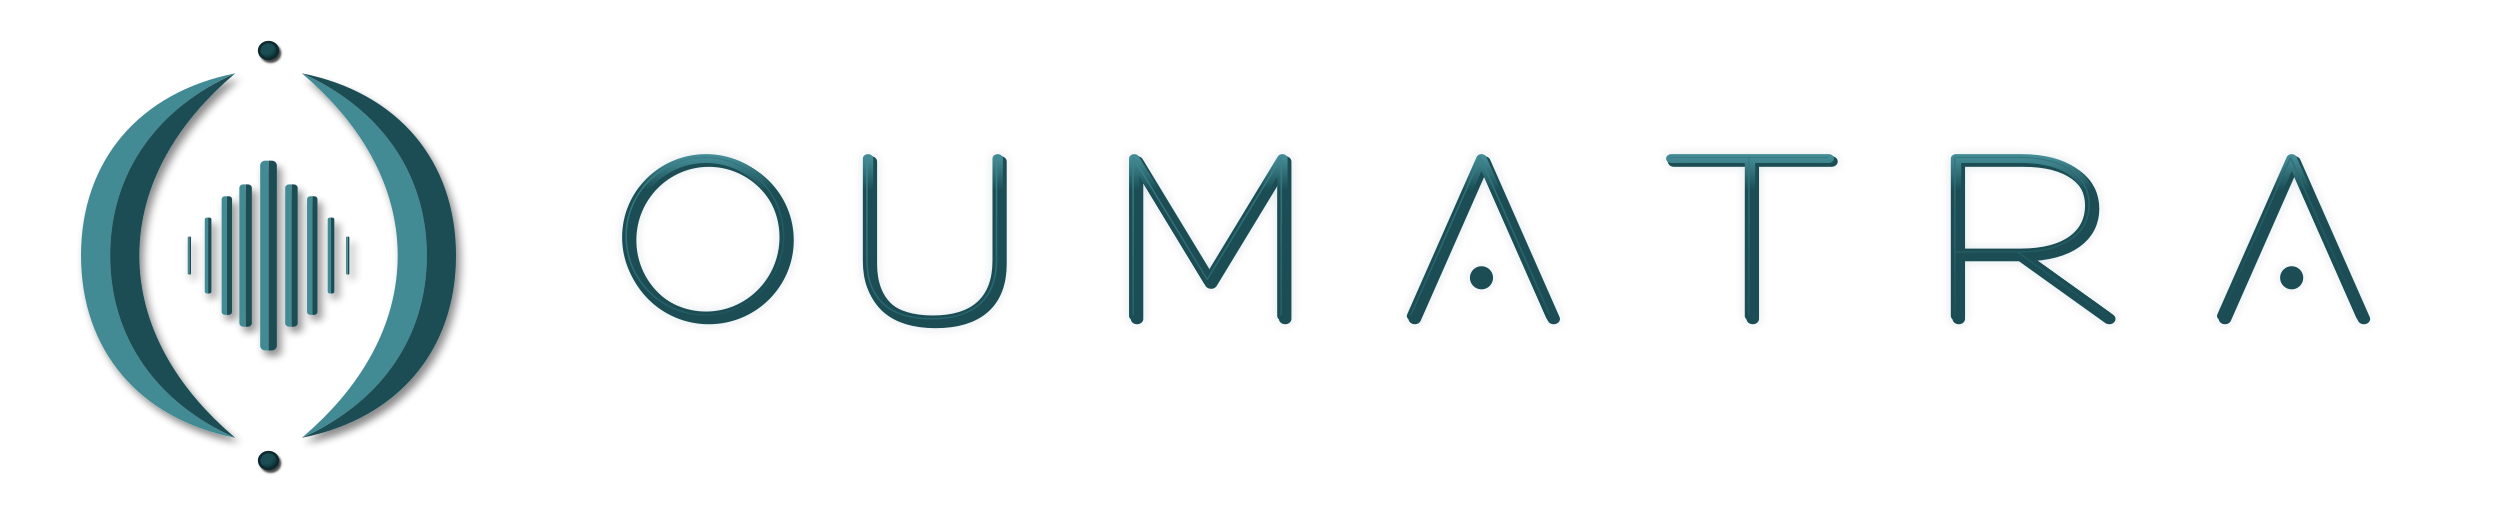
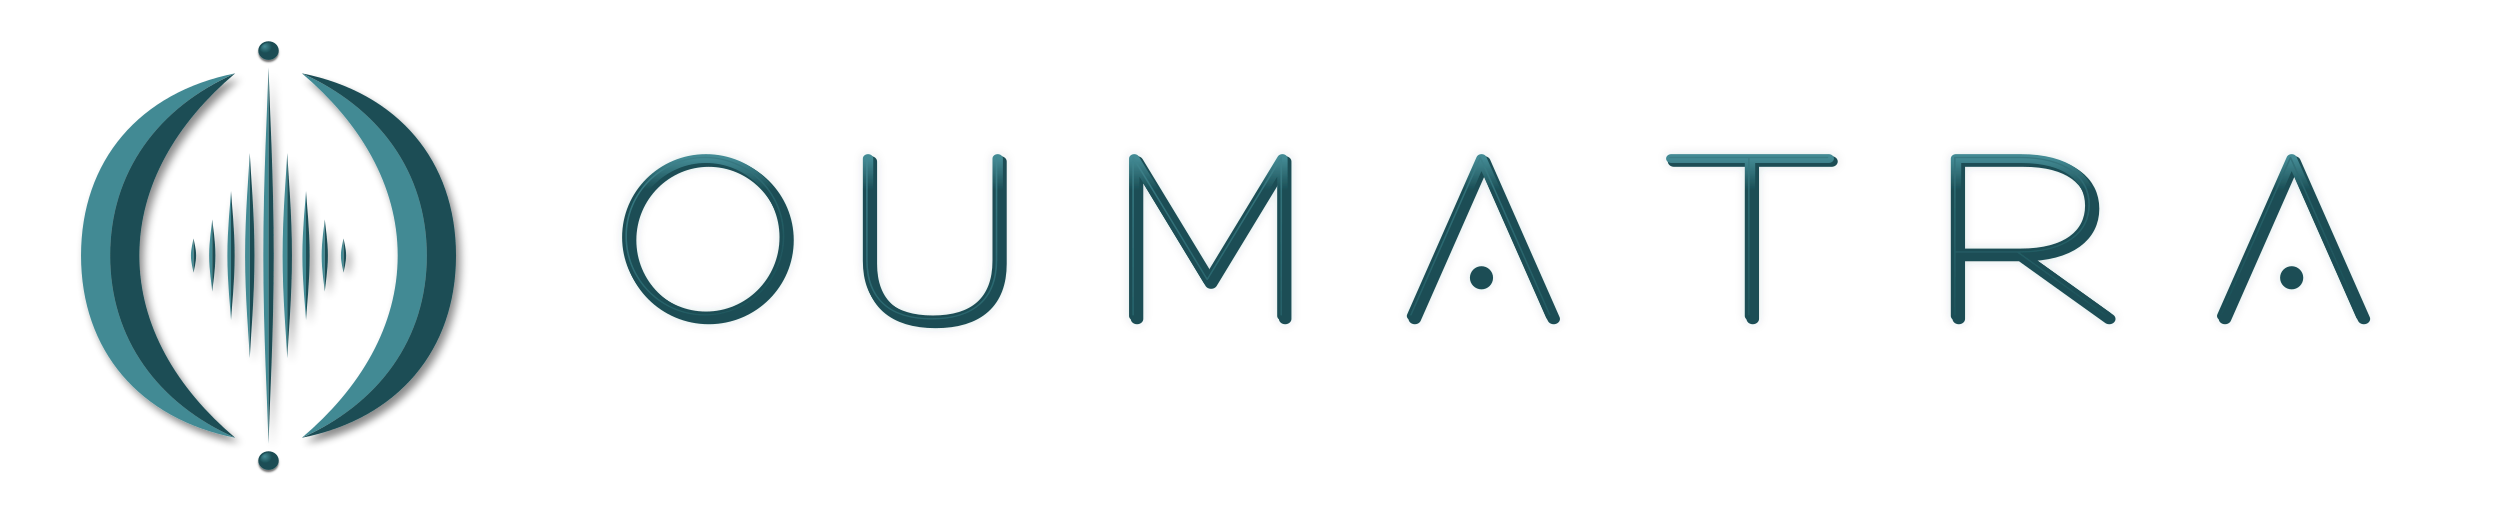
<svg xmlns="http://www.w3.org/2000/svg" viewBox="0 0 1080 220" role="img" aria-labelledby="title">
  <defs>
    <linearGradient id="word-face" x1="0" y1="0" x2="0" y2="1">
      <stop stop-color="#438A94" />
      <stop offset=".2" stop-color="#1A4D54" />
      <stop offset=".72" stop-color="#1A4D54" />
      <stop offset="1" stop-color="#1A4D54" />
    </linearGradient>
    <linearGradient id="word-highlight" x1="0" y1="0" x2="1" y2="1">
      <stop stop-color="#438A94" />
      <stop offset="1" stop-color="#1A4D54" />
    </linearGradient>
    <linearGradient id="word-shadow" x1="0" y1="0" x2="1" y2="1">
      <stop stop-color="#1A4D54" />
      <stop offset="1" stop-color="#1A4D54" />
    </linearGradient>
    <filter id="raised" x="-30%" y="-30%" width="170%" height="180%">
      <feDropShadow dx="2" dy="3" stdDeviation="2" flood-color="#000000" flood-opacity=".46" />
    </filter>
    <filter id="word-depth" x="-8%" y="-20%" width="116%" height="150%">
      <feGaussianBlur in="SourceAlpha" stdDeviation="2" result="glowAlpha" />
      <feFlood flood-color="#1A4D54" flood-opacity=".14" />
      <feComposite in2="glowAlpha" operator="in" result="glow" />
      <feDropShadow dx="1.6" dy="2.4" stdDeviation="1.1" flood-color="#061C22" flood-opacity=".38" />
      <feMerge>
        <feMergeNode in="glow" />
        <feMergeNode in="SourceGraphic" />
      </feMerge>
    </filter>
    <filter id="dot-inset" x="-80%" y="-80%" width="260%" height="260%">
-       <feDropShadow dx="-.7" dy="-.8" stdDeviation=".45" flood-color="#438A94" flood-opacity=".28" />
-       <feDropShadow dx="1" dy="1.4" stdDeviation=".7" flood-color="#000000" flood-opacity=".72" />
+       <feDropShadow dx="0" dy="1.2" stdDeviation=".65" flood-color="#000000" flood-opacity=".55" />
    </filter>
-     <radialGradient id="dot-face" cx="36%" cy="32%" r="70%" fx="32%" fy="28%">
-       <stop stop-color="#1A4D54" />
-       <stop offset=".58" stop-color="#1A4D54" />
-       <stop offset="1" stop-color="#0B292D" />
+     <radialGradient id="dot-face" cx="34%" cy="30%" r="72%" fx="30%" fy="26%">
+       <stop stop-color="#438A94" />
+       <stop offset=".52" stop-color="#1A4D54" />
+       <stop offset="1" stop-color="#1A4D54" />
    </radialGradient>
-     <symbol id="left-wave-bar" viewBox="0 0 8 100">
-       <path d="M4 0H2.5C1.1 0 0 1.1 0 2.5v95C0 98.9 1.1 100 2.5 100H4Z" fill="#438A94" />
-       <path d="M4 0h1.5C6.9 0 8 1.1 8 2.5v95C8 98.9 6.9 100 5.5 100H4Z" fill="#1A4D54" />
+     <symbol id="left-wave-bar" viewBox="0 0 8 100" preserveAspectRatio="none">
+       <path d="M4 0C3.2 10 0 29 0 50s3.2 40 4 50Z" fill="#438A94" />
+       <path d="M4 0c.8 10 4 29 4 50s-3.2 40-4 50Z" fill="#1A4D54" />
    </symbol>
-     <symbol id="right-wave-bar" viewBox="0 0 8 100">
-       <path d="M4 0H2.5C1.1 0 0 1.1 0 2.5v95C0 98.9 1.1 100 2.5 100H4Z" fill="#438A94" />
-       <path d="M4 0h1.5C6.9 0 8 1.1 8 2.5v95C8 98.9 6.9 100 5.5 100H4Z" fill="#1A4D54" />
+     <symbol id="right-wave-bar" viewBox="0 0 8 100" preserveAspectRatio="none">
+       <path d="M4 0C3.2 10 0 29 0 50s3.2 40 4 50Z" fill="#438A94" />
+       <path d="M4 0c.8 10 4 29 4 50s-3.2 40-4 50Z" fill="#1A4D54" />
    </symbol>
  </defs>
  <g transform="translate(8 12) scale(.9 .82)">
    <g filter="url(#raised)">
      <path d="M104 24C58 34 30 70 30 120C30 170 58 206 104 216C67 198 44 164 44 120C44 76 67 42 104 24Z" fill="#438A94" />
      <path d="M104 24C67 42 44 76 44 120C44 164 67 198 104 216C76 190 58 157 58 120C58 83 76 50 104 24Z" fill="#1A4D54" />
      <path d="M136 24C164 50 182 83 182 120C182 157 164 190 136 216C173 198 196 164 196 120C196 76 173 42 136 24Z" fill="#438A94" />
      <path d="M136 24C173 42 196 76 196 120C196 164 173 198 136 216C182 206 210 170 210 120C210 70 182 34 136 24Z" fill="#1A4D54" />
-       <use href="#left-wave-bar" x="80.5" y="110" width="3" height="20" />
-       <use href="#left-wave-bar" x="89" y="100" width="4" height="40" />
-       <use href="#left-wave-bar" x="97.5" y="85" width="5" height="70" />
-       <use href="#left-wave-bar" x="106" y="65" width="6" height="110" />
-       <use href="#left-wave-bar" x="116" y="28" width="8" height="184" />
-       <use href="#right-wave-bar" x="128" y="65" width="6" height="110" />
-       <use href="#right-wave-bar" x="138.5" y="85" width="5" height="70" />
-       <use href="#right-wave-bar" x="148" y="100" width="4" height="40" />
-       <use href="#right-wave-bar" x="156.5" y="110" width="3" height="20" />
+       <use href="#left-wave-bar" x="82.75" y="111" width="2.5" height="18" />
+       <use href="#left-wave-bar" x="91.5" y="101" width="3" height="38" />
+       <use href="#left-wave-bar" x="100.25" y="86" width="3.5" height="68" />
+       <use href="#left-wave-bar" x="108.75" y="66" width="4.5" height="108" />
+       <use href="#left-wave-bar" x="117.5" y="21" width="5" height="198" />
+       <use href="#right-wave-bar" x="126.75" y="66" width="4.5" height="108" />
+       <use href="#right-wave-bar" x="136.25" y="86" width="3.5" height="68" />
+       <use href="#right-wave-bar" x="145.5" y="101" width="3" height="38" />
+       <use href="#right-wave-bar" x="154.75" y="111" width="2.5" height="18" />
    </g>
-     <circle cx="120" cy="12" r="4.5" fill="url(#dot-face)" stroke="#0B292D" stroke-width="1.25" filter="url(#dot-inset)" />
-     <circle cx="120" cy="228" r="4.5" fill="url(#dot-face)" stroke="#0B292D" stroke-width="1.25" filter="url(#dot-inset)" />
+     <circle cx="120" cy="12" r="4.5" fill="url(#dot-face)" stroke="#1A4D54" stroke-width=".8" filter="url(#dot-inset)" />
+     <circle cx="120" cy="228" r="4.5" fill="url(#dot-face)" stroke="#1A4D54" stroke-width=".8" filter="url(#dot-inset)" />
  </g>
  <g filter="url(#word-depth)">
    <g transform="translate(270 43) scale(1 .85) translate(1.2 1.5)" fill="none" stroke="url(#word-shadow)" stroke-width="5.4" stroke-linecap="round" stroke-linejoin="round">
      <ellipse cx="35" cy="70" rx="34" ry="40" />
      <path d="M105 30v52c0 20 10 30 28 30s28-10 28-30V30M220 110V30l32 62 32-62v80M340 110l30-80 30 80M452 30h68m-34 0v80M575 110V30h28c20 0 30 10 30 24s-10 24-30 24h-28m27 0 38 32M690 110l30-80 30 80" />
    </g>
    <g transform="translate(270 43) scale(1 .85)" fill="none" stroke="url(#word-face)" stroke-width="4.5" stroke-linecap="round" stroke-linejoin="round">
      <ellipse cx="35" cy="70" rx="34" ry="40" />
      <path d="M105 30v52c0 20 10 30 28 30s28-10 28-30V30M220 110V30l32 62 32-62v80M340 110l30-80 30 80M452 30h68m-34 0v80M575 110V30h28c20 0 30 10 30 24s-10 24-30 24h-28m27 0 38 32M690 110l30-80 30 80" />
    </g>
    <g transform="translate(270 43) scale(1 .85) translate(-.5 -.55)" fill="none" stroke="url(#word-highlight)" stroke-opacity=".8" stroke-width=".7" stroke-linecap="round" stroke-linejoin="round">
      <ellipse cx="35" cy="70" rx="34" ry="40" />
      <path d="M105 30v52c0 20 10 30 28 30s28-10 28-30V30M220 110V30l32 62 32-62v80M340 110l30-80 30 80M452 30h68m-34 0v80M575 110V30h28c20 0 30 10 30 24s-10 24-30 24h-28m27 0 38 32M690 110l30-80 30 80" />
    </g>
    <g fill="#1A4D54">
      <circle cx="640" cy="120" r="5" />
      <circle cx="990" cy="120" r="5" />
    </g>
  </g>
</svg>
